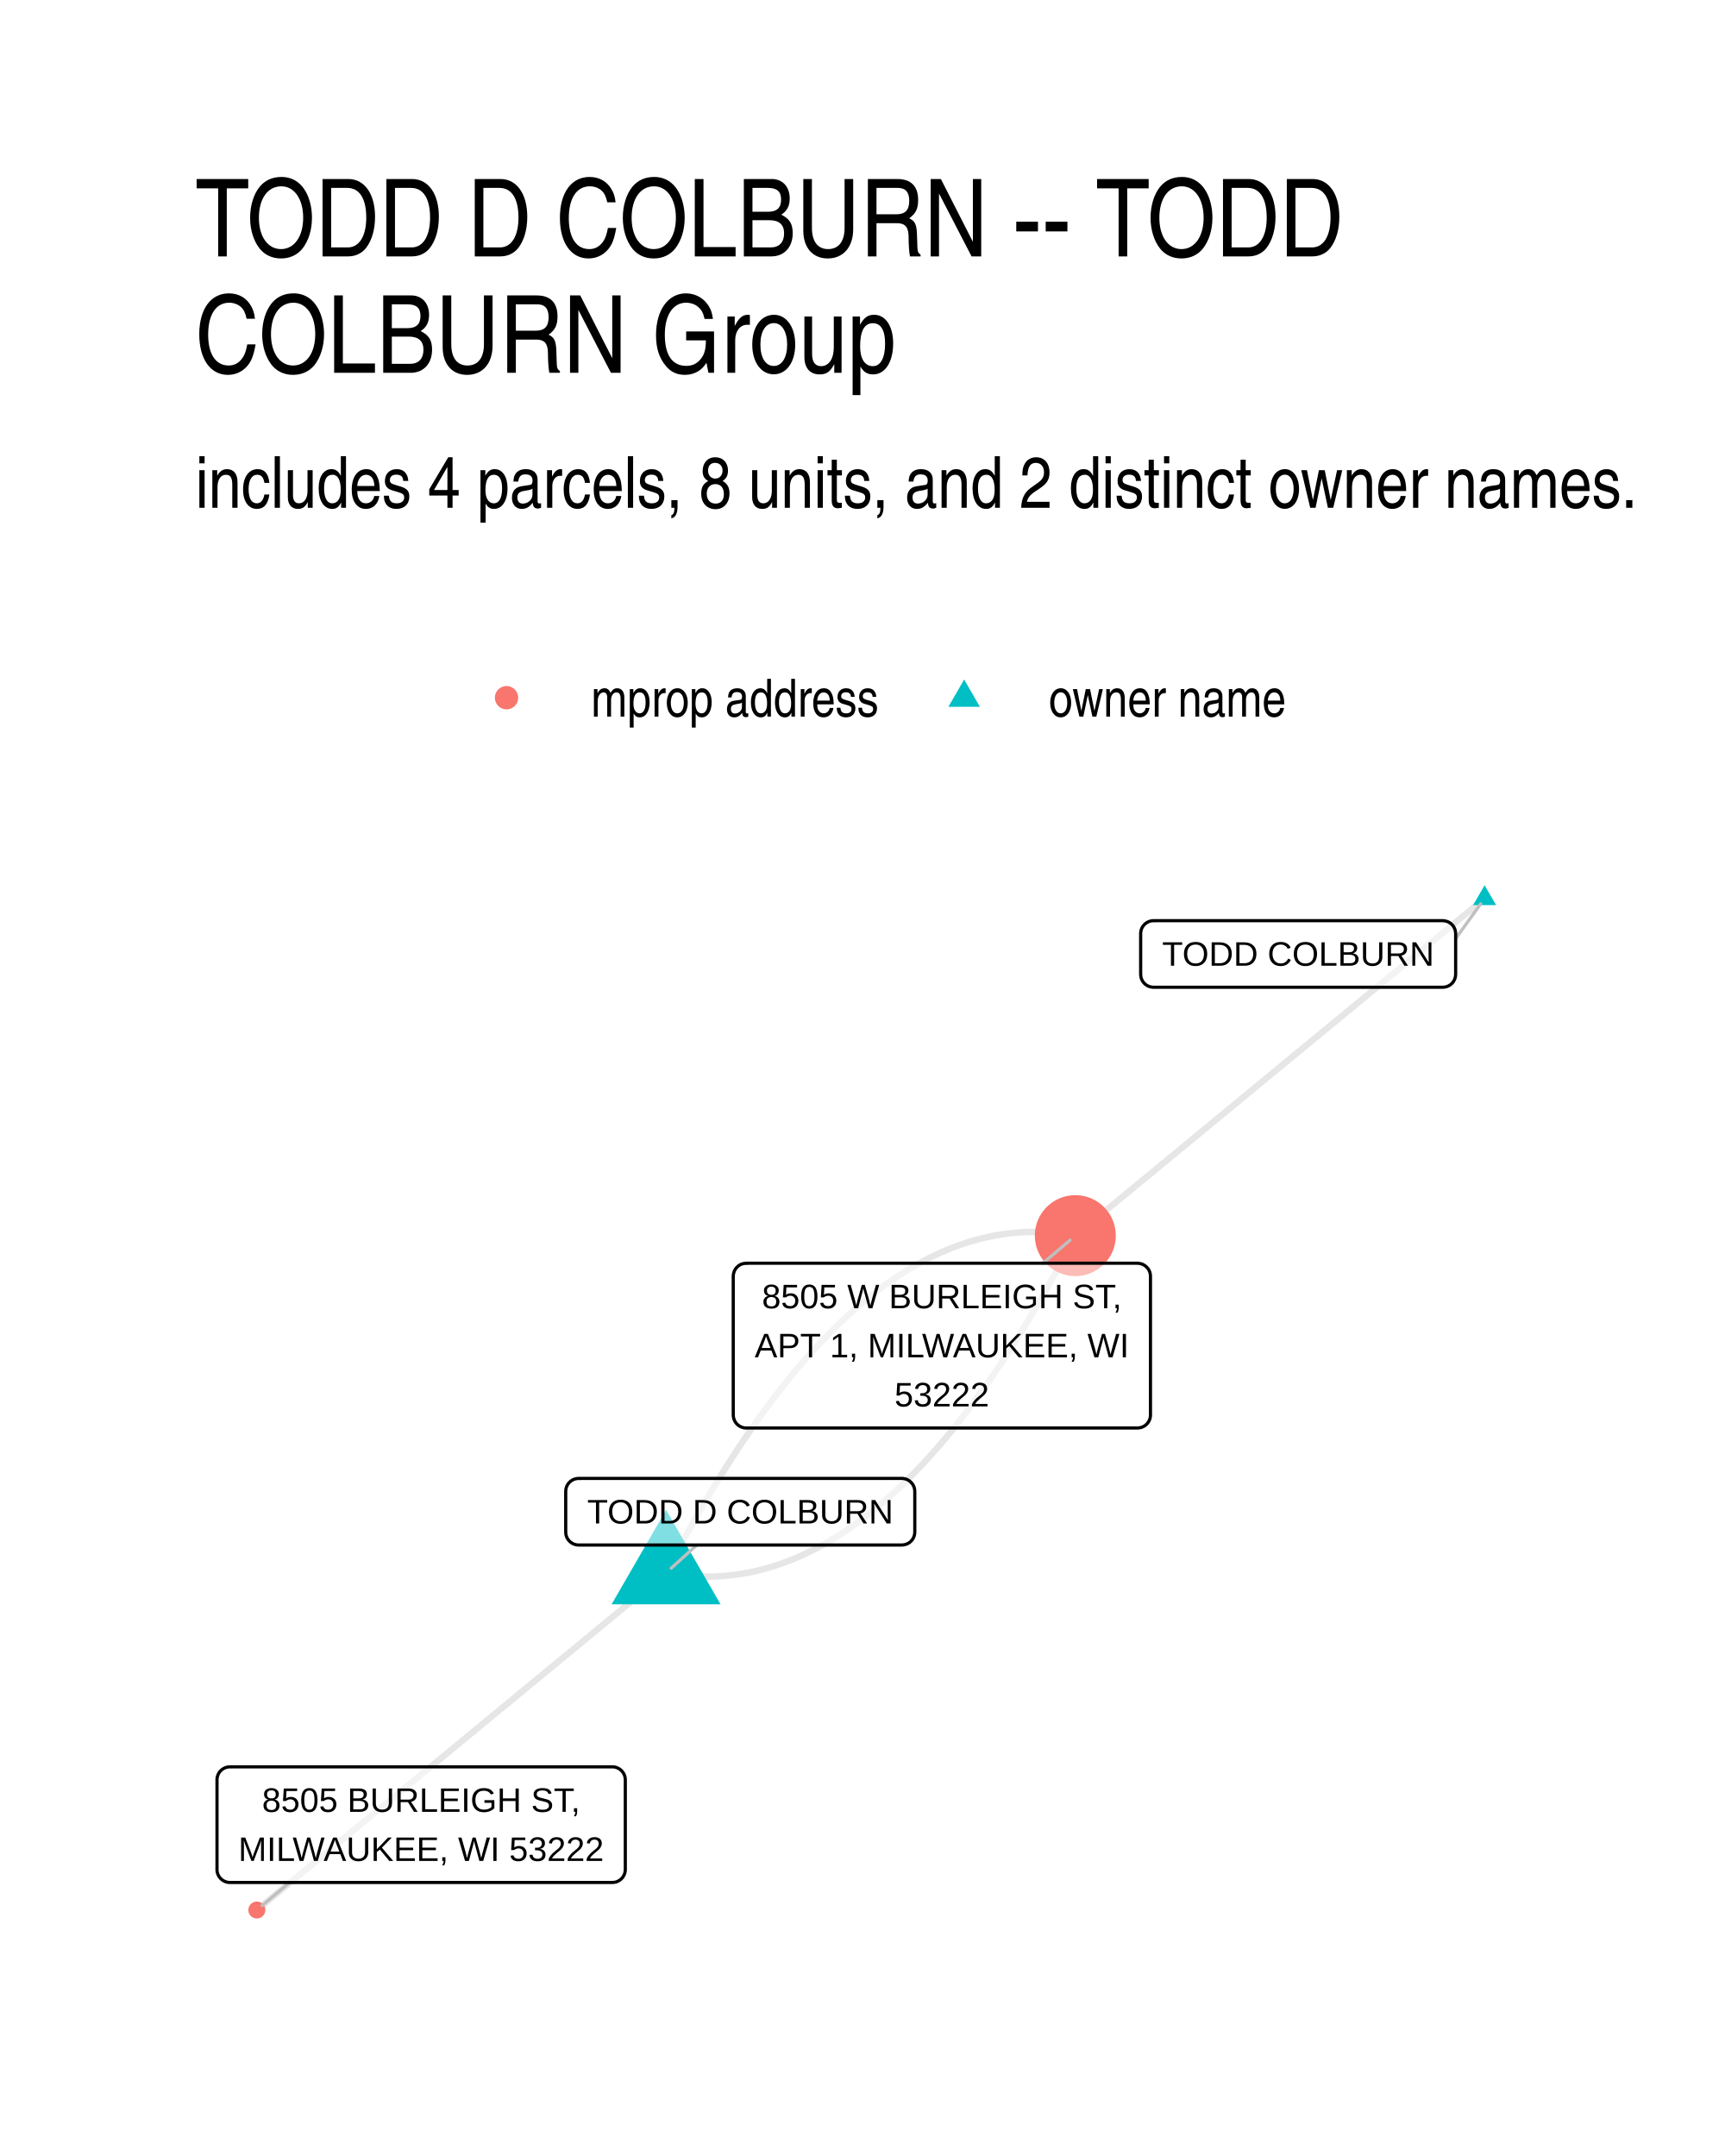
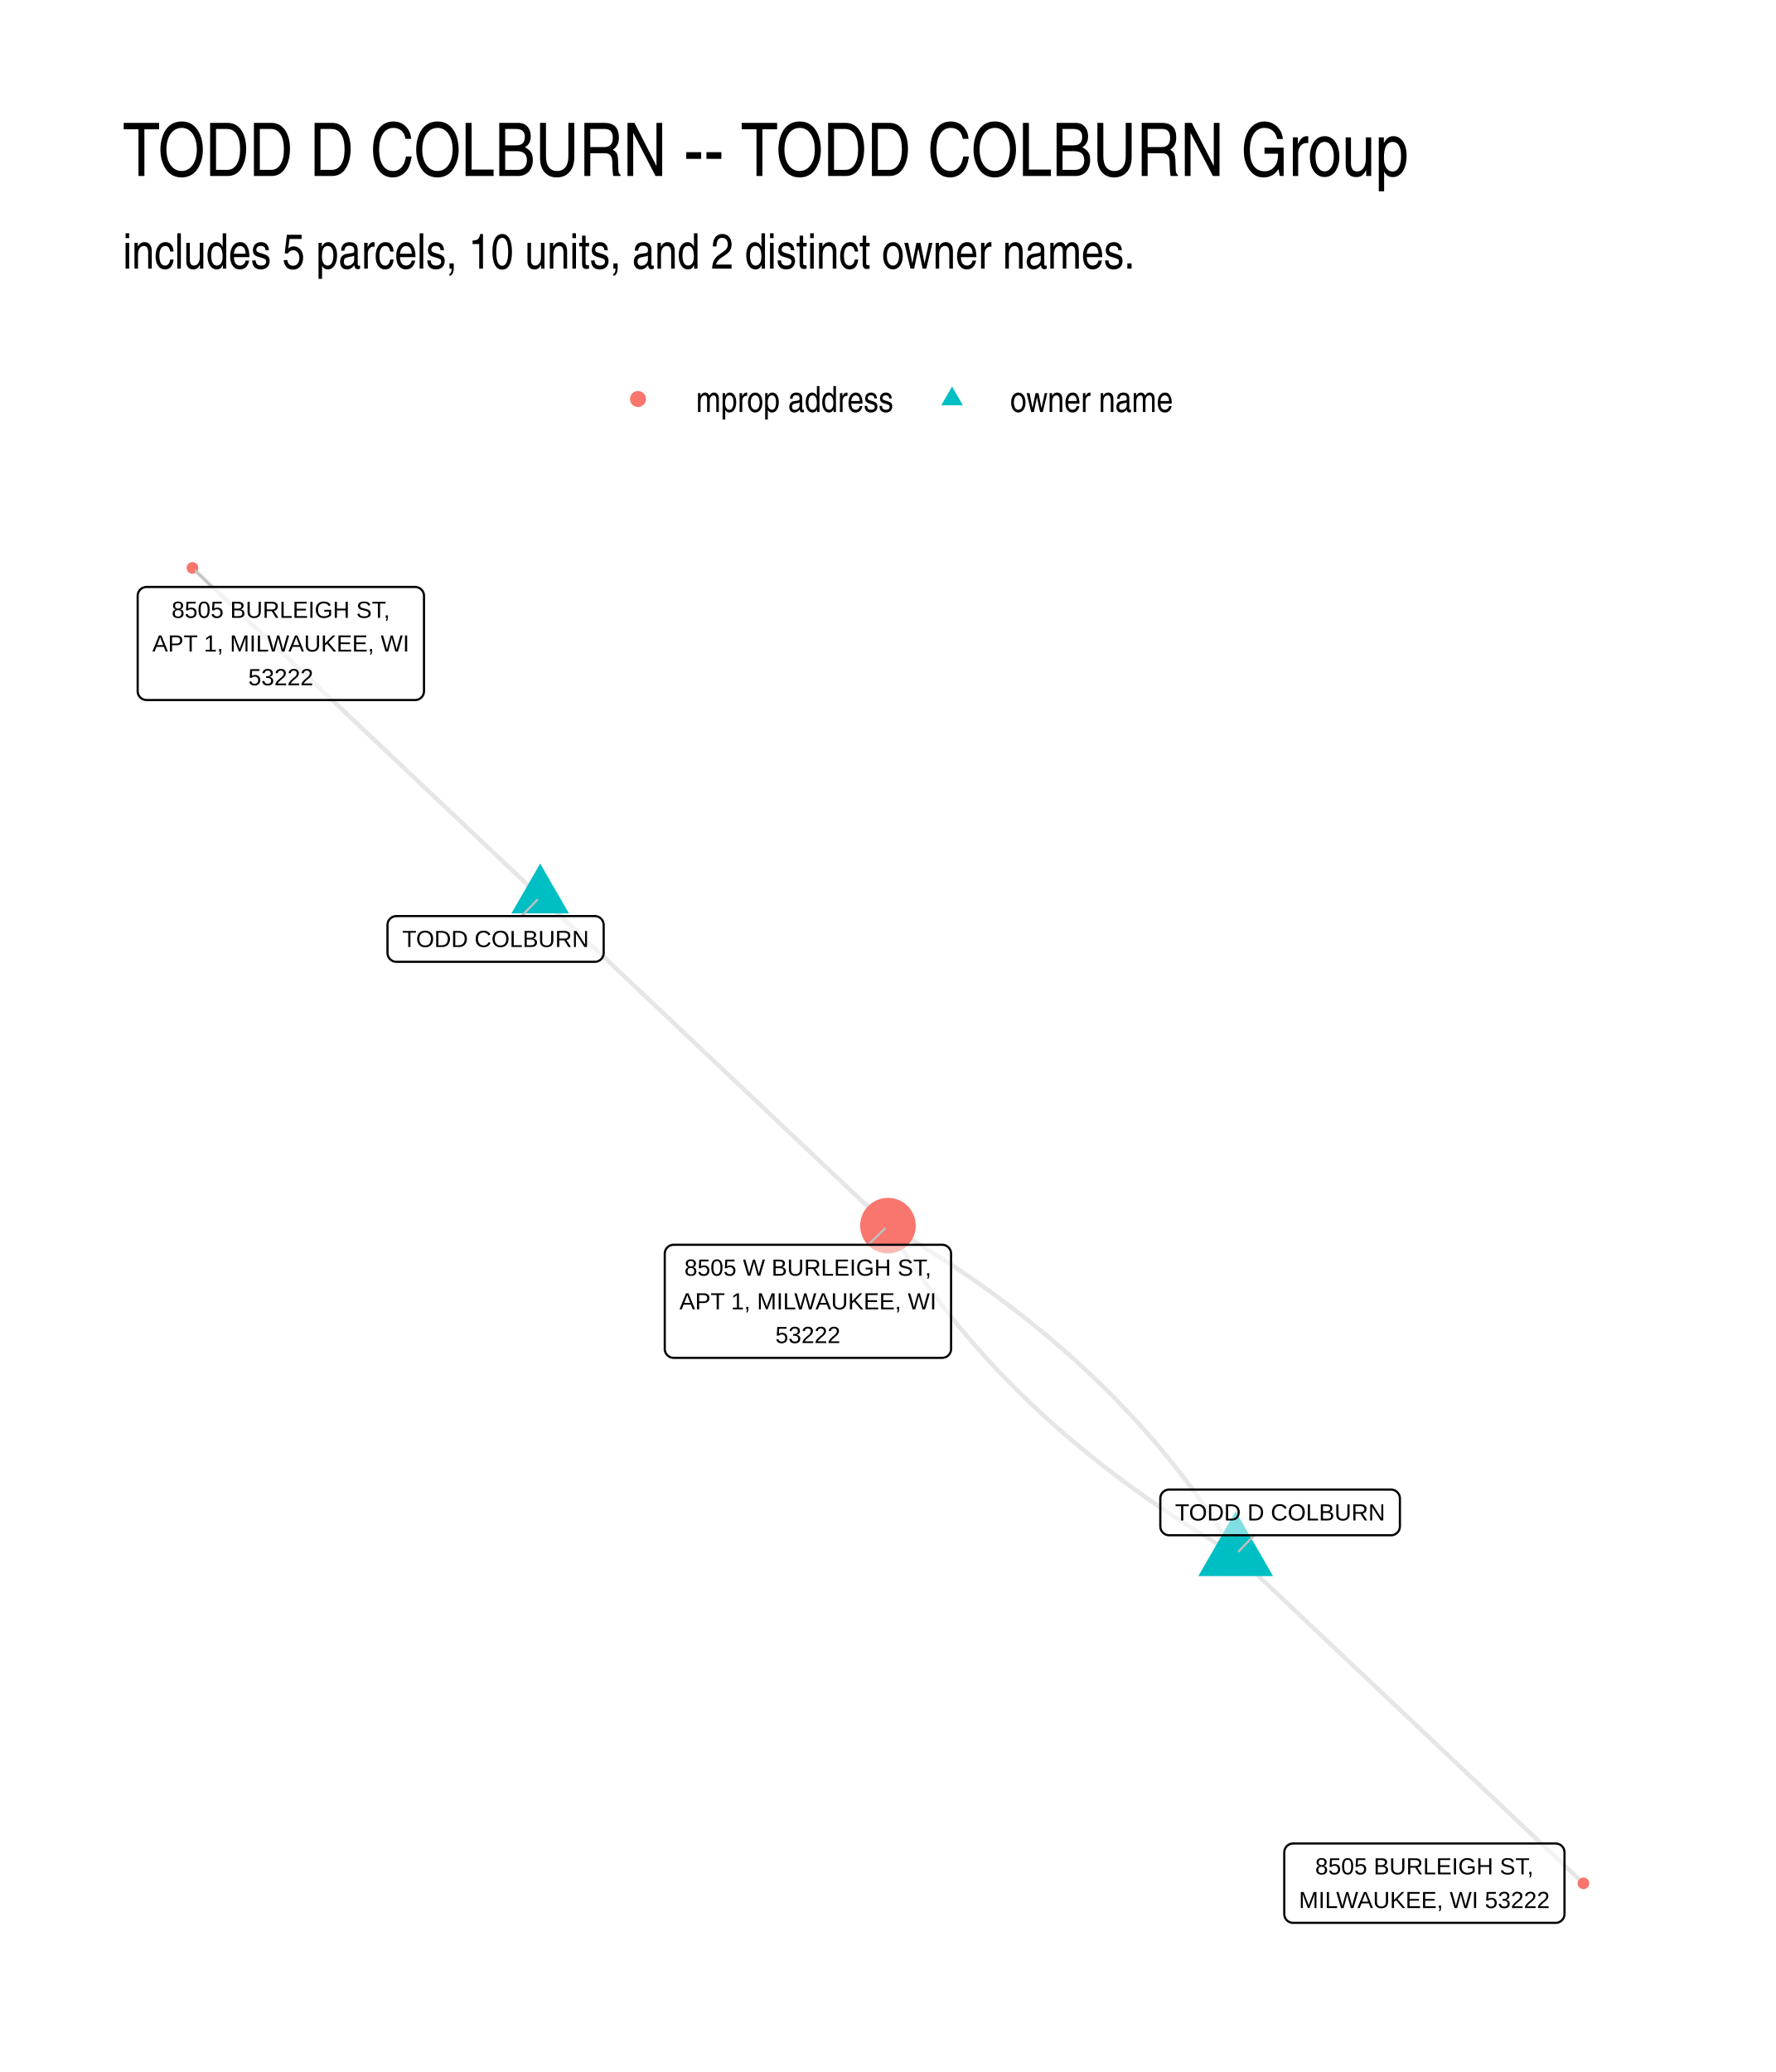
- <svg xmlns="http://www.w3.org/2000/svg" width="384" height="480" viewBox="0 0 288 360">
+ <svg xmlns="http://www.w3.org/2000/svg" width="576" height="672" viewBox="0 0 432 504">
  <g class="svglite">
    <defs>
      <style>.svglite line,.svglite polyline,.svglite polygon,.svglite path,.svglite circle{fill:none;stroke:#000000;stroke-linecap:round;stroke-linejoin:round;stroke-miterlimit:10.00}.svglite text{white-space:pre}.svglite g.glyphgroup path{fill:inherit;stroke:none}</style>
    </defs>
    <rect width="100%" height="100%" style="stroke-linecap:round;stroke-linejoin:round;stroke-miterlimit:10.00;stroke:none;fill:#FFFFFF" />
    <defs>
-       <clipPath id="cpMC4wMHwyODguMDB8MC4wMHwzNjAuMDA=">
-         <path d="M0 0h288v360H0z" />
+       <clipPath id="cpMC4wMHw0MzIuMDB8MC4wMHw1MDQuMDA=">
+         <path d="M0 0h432v504H0z" />
      </clipPath>
    </defs>
-     <g clip-path="url(#cpMC4wMHwyODguMDB8MC4wMHwzNjAuMDA=)">
-       <path d="M0 0h288v360H0z" style="stroke-width:1.07;stroke:none;fill:#FFFFFF" />
+     <g clip-path="url(#cpMC4wMHw0MzIuMDB8MC4wMHw1MDQuMDA=)">
+       <path d="M0 0h432v504H0z" style="stroke-width:1.07;stroke:none;fill:#FFFFFF" />
    </g>
    <defs>
-       <clipPath id="cpMzIuNjN8MjU4LjExfDE0MS41OHwzMjcuMzc=">
-         <path d="M32.63 141.58h225.48v185.8H32.63z" />
+       <clipPath id="cpMjkuODl8NDAyLjExfDEyMi4xNHw0NzQuMTE=">
+         <path d="M29.89 122.14h372.22v351.97H29.89z" />
      </clipPath>
    </defs>
-     <g clip-path="url(#cpMzIuNjN8MjU4LjExfDE0MS41OHwzMjcuMzc=)">
-       <path d="m247.86 150.02-.69.57-.69.57-.69.57-.69.57-.69.57-.69.56-.69.57-.69.57-.69.57-.69.57-.69.57-.69.57-.69.57-.69.56-.69.57-.69.57-.69.57-.69.57-.69.57-.69.57-.69.57-.69.56-.69.57-.69.57-.69.57-.69.57-.69.57-.69.57-.69.56-.69.57-.69.57-.69.57-.69.57-.69.57-.69.57-.69.57-.69.56-.69.57-.69.57-.69.57-.69.57-.7.57-.69.57-.69.57-.69.56-.69.57-.69.57-.69.57-.69.57-.69.57-.69.57-.69.56-.69.57-.69.57-.69.57-.69.57-.69.57-.69.57-.69.57-.69.56-.69.57-.69.57-.69.57-.69.57-.69.57-.69.57-.69.57-.69.56-.69.57-.69.57-.69.57-.69.57-.69.57-.69.57-.69.57-.69.56-.69.57-.69.57-.69.57-.69.57-.69.57-.69.57-.69.56-.69.57-.69.57-.69.57-.69.57-.69.57-.69.57-.69.57-.69.56-.69.57-.69.57-.69.57-.7.57-.69.57-.69.57-.69.57-.69.56m-68.32 56.31.72.12.72.11.73.1.72.09.72.07.72.05.72.04.72.03.72.01h.72l.72-.01.72-.03.71-.05.72-.06.71-.07.72-.08.71-.1.71-.12.72-.13.71-.14.71-.16.71-.17.71-.19.71-.2.7-.21.71-.23.71-.24.7-.26.71-.27.7-.28.71-.3.7-.32.7-.32.7-.35.7-.35.7-.37.7-.39.7-.39.7-.42.7-.42.69-.44.7-.46.69-.47.7-.48.69-.5.69-.51.7-.53.69-.54.69-.55.69-.57.69-.59.69-.59.69-.61.68-.63.69-.64.69-.65.68-.67.69-.68.68-.7.68-.71.69-.72.68-.74.68-.76.68-.76.68-.79.68-.79.67-.81.68-.82.68-.84.68-.86.67-.86.68-.88.67-.9.67-.91.67-.92.68-.94.67-.95.67-.97.67-.98.67-.99.67-1.01.66-1.02.67-1.04.67-1.05.66-1.06.67-1.08.66-1.1.66-1.1.67-1.13.66-1.13.66-1.15.66-1.17.66-1.18.66-1.19.66-1.21.66-1.22.65-1.23.66-1.25.65-1.27m-68.32 56.31-.69.57-.69.56-.69.57-.7.57-.69.57-.69.57-.69.57-.69.57-.69.56-.69.57-.69.57-.69.57-.69.57-.69.57-.69.57-.69.57-.69.56-.69.57-.69.57-.69.57-.69.57-.69.57-.69.57-.69.56-.69.57-.69.57-.69.57-.69.57-.69.57-.69.57-.69.57-.69.56-.69.57-.69.57-.69.57-.69.57-.69.57-.69.57-.69.57-.69.56-.69.57-.69.57-.69.57-.69.57-.69.57-.69.57-.69.56-.69.57-.69.57-.69.57-.69.57-.69.57-.69.57-.69.57-.69.56-.69.57-.7.57-.69.57-.69.57-.69.57-.69.57-.69.57-.69.56-.69.57-.69.57-.69.57-.69.57-.69.57-.69.57-.69.56-.69.57-.69.57-.69.57-.69.57-.69.57-.69.57-.69.57-.69.56-.69.57-.69.57-.69.57-.69.57-.69.57-.69.57-.69.57-.69.56-.69.57-.69.57-.69.57-.69.57-.69.57-.69.57-.69.56-.69.57-.69.57-.69.57-.69.57-.69.57-.69.57" style="stroke-width:1.07;stroke:#000000;stroke-opacity:0.10;stroke-linecap:butt" />
-       <path d="m111.21 262.63.65-1.27.66-1.25.65-1.23.66-1.22.66-1.21.66-1.19.66-1.18.66-1.17.66-1.15.66-1.13.67-1.13.66-1.1.66-1.1.67-1.08.66-1.06.67-1.05.67-1.04.66-1.02.67-1.01.67-.99.67-.98.67-.97.67-.95.67-.94.68-.92.67-.91.67-.9.68-.88.67-.86.68-.86.68-.83.67-.83.68-.81.68-.79.68-.79.68-.76.68-.76.68-.74.69-.72.68-.71.68-.7.69-.68.68-.67.69-.65.69-.64.68-.63.69-.61.69-.59.69-.59.69-.57.69-.55.69-.54.7-.53.69-.51.69-.5.7-.48.69-.47.7-.45.69-.45.7-.42.7-.42.7-.39.7-.39.7-.37.7-.35.7-.35.7-.32.7-.32.71-.3.7-.28.71-.27.7-.26.71-.24.71-.23.7-.21.71-.2.71-.19.71-.17.71-.16.71-.14.72-.13.71-.11.71-.11.72-.08.71-.07.72-.06.71-.05.72-.03.72-.01h.72l.72.01.72.03.72.04.72.05.72.07.72.09.73.1.72.11.72.12" style="stroke-width:1.07;stroke:#000000;stroke-opacity:0.10;stroke-linecap:butt" />
-       <path d="m247.86 147.81 1.92 3.32h-3.83zM111.21 252.12l9.09 15.76h-18.19z" style="stroke-width:0.71;stroke:none;fill:#00BFC4" />
-       <circle cx="179.53" cy="206.32" r="6.76" style="stroke-width:0.71;stroke:none;fill:#F8766D" />
-       <circle cx="42.88" cy="318.93" r="1.42" style="stroke-width:0.71;stroke:none;fill:#F8766D" />
-       <path d="m243.03 156.73 4.18-5.81M116.34 257.98l-4.28 3.87m62.05-50.92 4.54-3.85M48.34 314.33l-4.57 3.85" style="stroke-width:0.53;stroke:#BFBFBF" />
-       <path d="M192.6 164.85h48.27-.09l.35-.02.34-.07.33-.12.3-.17.27-.22.23-.26.18-.3.14-.32.08-.34.03-.34h0v-6.8h0l-.03-.35-.08-.33-.14-.32-.18-.3-.23-.26-.27-.22-.3-.17-.33-.12-.34-.07-.26-.02H192.6l.26.02-.35-.02-.34.04-.34.1-.31.15-.29.2-.25.24-.21.28-.16.3-.11.33-.05.35-.01.17v6.8l.01-.18v.35l.05.34.11.33.16.31.21.28.25.24.29.2.31.15.34.09.34.05z" style="stroke-width:0.53;fill:#FFFFFF;fill-opacity:0.50" />
-       <text x="216.74" y="161.25" lengthAdjust="spacingAndGlyphs" style="font-size:5.69px;font-family:&quot;Liberation Sans&quot;" text-anchor="middle" textLength="45.39">TODD COLBURN</text>
-       <path d="M96.61 257.98h53.96-.09l.35-.02.34-.07.32-.12.31-.17.26-.22.24-.26.18-.3.14-.32.08-.33.03-.35h0v-6.8h0l-.03-.34-.08-.34-.14-.32-.18-.29-.24-.26-.26-.22-.31-.18-.32-.12-.34-.07-.26-.02H96.61l.26.02-.35-.02-.34.05-.34.09-.31.15-.29.2-.25.24-.21.28-.16.31-.11.33-.05.34-.01.17v6.8l.01-.17v.34l.05.35.11.33.16.3.21.28.25.24.29.2.31.15.34.1.34.04z" style="stroke-width:0.53;fill:#FFFFFF;fill-opacity:0.50" />
-       <text x="123.59" y="254.38" lengthAdjust="spacingAndGlyphs" style="font-size:5.69px;font-family:&quot;Liberation Sans&quot;" text-anchor="middle" textLength="51.08">TODD D COLBURN</text>
-       <path d="M124.58 238.44h65.34-.09l.35-.02.34-.07.32-.12.3-.17.27-.22.23-.26.19-.3.14-.32.08-.33.03-.35h0v-23.19h0l-.03-.34-.08-.34-.14-.32-.19-.29-.23-.26-.27-.22-.3-.18-.32-.12-.34-.07-.26-.02h-65.34l.26.02-.34-.01-.35.04-.33.09-.32.15-.28.2-.25.24-.21.28-.16.31-.11.33-.06.34-.01.17v23.19l.01-.17v.34l.06.35.11.33.16.3.21.28.25.24.28.2.32.15.33.1.35.04z" style="stroke-width:0.53;fill:#FFFFFF;fill-opacity:0.50" />
-       <text x="157.25" y="218.45" lengthAdjust="spacingAndGlyphs" style="font-size:5.69px;font-family:&quot;Liberation Sans&quot;" text-anchor="middle" textLength="60.03">8505 W BURLEIGH ST,</text>
-       <text x="157.25" y="226.64" lengthAdjust="spacingAndGlyphs" style="font-size:5.69px;font-family:&quot;Liberation Sans&quot;" text-anchor="middle" textLength="62.45">APT 1, MILWAUKEE, WI</text>
-       <text x="157.25" y="234.84" lengthAdjust="spacingAndGlyphs" style="font-size:5.69px;font-family:&quot;Liberation Sans&quot;" text-anchor="middle" textLength="15.78">53222</text>
-       <path d="M38.39 314.33h63.85-.09l.35-.02.34-.06.32-.13.3-.17.27-.22.23-.26.19-.3.14-.32.08-.33.03-.35h0v-14.99h0l-.03-.35-.08-.33-.14-.32-.19-.3-.23-.26-.27-.22-.3-.17-.32-.13-.34-.07-.26-.01H38.39l.26.01-.35-.01-.34.04-.34.1-.31.15-.29.2-.25.24-.21.27-.16.31-.11.33-.06.35v15.16-.17.34l.06.35.11.33.16.3.21.28.25.24.29.2.31.15.34.1.34.04z" style="stroke-width:0.53;fill:#FFFFFF;fill-opacity:0.50" />
-       <text x="70.31" y="302.54" lengthAdjust="spacingAndGlyphs" style="font-size:5.69px;font-family:&quot;Liberation Sans&quot;" text-anchor="middle" textLength="53.08">8505 BURLEIGH ST,</text>
-       <text x="70.31" y="310.73" lengthAdjust="spacingAndGlyphs" style="font-size:5.69px;font-family:&quot;Liberation Sans&quot;" text-anchor="middle" textLength="60.97">MILWAUKEE, WI 53222</text>
+     <g clip-path="url(#cpMjkuODl8NDAyLjExfDEyMi4xNHw0NzQuMTE=)">
+       <path d="m131.4 218.13-.85-.81-.86-.8-.85-.81-.86-.81-.85-.81-.85-.81-.86-.81-.85-.8-.86-.81-.85-.81-.86-.81-.85-.81-.86-.8-.85-.81-.86-.81-.85-.81-.85-.81-.86-.8-.85-.81-.86-.81-.85-.81-.86-.81-.85-.8-.86-.81-.85-.81-.85-.81-.86-.81-.85-.8-.86-.81-.85-.81-.86-.81-.85-.81-.86-.8-.85-.81-.86-.81-.85-.81-.85-.81-.86-.8-.85-.81-.86-.81-.85-.81-.86-.81-.85-.8-.86-.81-.85-.81-.85-.81-.86-.81-.85-.8-.86-.81-.85-.81-.86-.81-.85-.81-.86-.8-.85-.81-.86-.81-.85-.81-.85-.81-.86-.8-.85-.81-.86-.81-.85-.81-.86-.81-.85-.8-.86-.81-.85-.81-.85-.81-.86-.81-.85-.81-.86-.8-.85-.81-.86-.81-.85-.81-.86-.81-.85-.8-.85-.81-.86-.81-.85-.81-.86-.81-.85-.8-.86-.81-.85-.81-.86-.81-.85-.81-.86-.8-.85-.81-.85-.81-.86-.81-.85-.81-.86-.8-.85-.81-.86-.81-.85-.81-.86-.81-.85-.8-.85-.81-.86-.81-.85-.81-.86-.81-.85-.8m84.59 79.99.86.81.85.81.86.81.85.8.85.81.86.81.85.81.86.81.85.8.86.81.85.81.86.81.85.81.86.8.85.81.85.81.86.81.85.81.86.8.85.81.86.81.85.81.86.81.85.8.85.81.86.81.85.81.86.81.85.8.86.81.85.81.86.81.85.81.85.8.86.81.85.81.86.81.85.81.86.8.85.81.86.81.85.81.86.81.85.8.85.81.86.81.85.81.86.81.85.8.86.81.85.81.86.81.85.81.85.8.86.81.85.81.86.81.85.81.86.8.85.81.86.81.85.81.86.81.85.81.85.8.86.81.85.81.86.81.85.81.86.8.85.81.86.81.85.81.85.81.86.8.85.81.86.81.85.81.86.81.85.8.86.81.85.81.86.81.85.81.85.8.86.81.85.81.86.81.85.81.86.8.85.81.86.81.85.81.85.81.86.8.85.81.86.81.85.81.86.81m84.59 79.99-.57-.96-.58-.96-.59-.95-.59-.95-.6-.95-.6-.94-.61-.94-.61-.94-.62-.93-.63-.93-.63-.93-.64-.93-.64-.92-.65-.92-.66-.91-.66-.92-.66-.91-.67-.9-.68-.91-.68-.9-.69-.89-.7-.9-.7-.89-.7-.89-.72-.88-.71-.89-.73-.87-.73-.88-.73-.87-.74-.87-.75-.87-.75-.86-.76-.86-.76-.86-.77-.86-.77-.85-.78-.84-.79-.85-.79-.84-.8-.84-.8-.84-.81-.83-.81-.83-.82-.82-.83-.83-.83-.82-.84-.82-.84-.81-.85-.81-.86-.81-.86-.8-.86-.81-.87-.79-.88-.8-.88-.79-.89-.79-.9-.79-.9-.78-.9-.78-.92-.78-.91-.77-.93-.77-.92-.77-.94-.77-.94-.76-.94-.76-.96-.75-.95-.76-.97-.75-.97-.74-.97-.75-.98-.74-.99-.73-.99-.74-.99-.73-1.01-.73-1.01-.72-1.01-.72-1.02-.72-1.03-.72-1.03-.71-1.04-.71-1.04-.7-1.05-.71-1.05-.7-1.06-.69-1.07-.7-1.07-.69-1.08-.69-1.08-.68-1.09-.68-1.09-.68-1.1-.68-1.11-.67-1.11-.67-1.12-.66-1.12-.67-1.13-.66-1.13-.65m84.59 79.99.86.81.85.81.86.8.85.81.86.81.85.81.86.81.85.8.86.81.85.81.85.81.86.81.85.8.86.81.85.81.86.81.85.81.86.8.85.81.86.81.85.81.85.81.86.8.85.81.86.81.85.81.86.81.85.8.86.81.85.81.86.81.85.81.85.8.86.81.85.81.86.81.85.81.86.8.85.81.86.81.85.81.85.81.86.8.85.81.86.81.85.81.86.81.85.8.86.81.85.81.86.81.85.81.85.8.86.81.85.81.86.81.85.81.86.8.85.81.86.81.85.81.86.81.85.8.85.81.86.81.85.81.86.81.85.8.86.81.85.81.86.81.85.81.86.8.85.81.85.81.86.81.85.81.86.8.85.81.86.81.85.81.86.81.85.8.85.81.86.81.85.81.86.81.85.81.86.8.85.81.86.81.85.81.86.81.85.8.85.81.86.81.85.81.86.81.85.8m-84.6-79.99-1.13-.66-1.13-.66-1.12-.66-1.12-.67-1.11-.67-1.11-.67-1.1-.67-1.09-.68-1.09-.68-1.08-.69-1.08-.69-1.07-.69-1.07-.69-1.06-.7-1.05-.7-1.05-.7-1.04-.71-1.04-.71-1.03-.71-1.03-.71-1.02-.72-1.01-.72-1.01-.73-1-.73-1-.73-.99-.73-.99-.74-.98-.74-.97-.74-.97-.75-.96-.75-.96-.75-.95-.76-.95-.75-.94-.77-.93-.76-.93-.77-.93-.77-.91-.77-.91-.78-.91-.78-.9-.79-.89-.78-.89-.79-.89-.79-.87-.8-.88-.8-.86-.8-.86-.8-.86-.81-.85-.81-.84-.82-.84-.82-.83-.82-.82-.82-.82-.83-.82-.83-.81-.83-.8-.83-.8-.84-.79-.84-.79-.85-.78-.85-.77-.85-.77-.85-.76-.86-.76-.86-.75-.86-.75-.87-.74-.87-.73-.87-.73-.88-.72-.88-.72-.88-.71-.89-.71-.88-.7-.9-.69-.89-.69-.9-.69-.9-.67-.9-.68-.91-.66-.91-.66-.91-.66-.92-.65-.92-.64-.92-.64-.92-.63-.93-.62-.93-.63-.94-.61-.93-.61-.95-.6-.94-.6-.95-.59-.95-.59-.95-.58-.95-.57-.96" style="stroke-width:1.07;stroke:#000000;stroke-opacity:0.10;stroke-linecap:butt" />
+       <path d="m131.4 210.05 7 12.12h-13.99zm169.19 157.56 9.1 15.76H291.5z" style="stroke-width:0.71;stroke:none;fill:#00BFC4" />
+       <circle cx="46.81" cy="138.14" r="1.42" style="stroke-width:0.71;stroke:none;fill:#F8766D" />
+       <circle cx="216" cy="298.13" r="6.76" style="stroke-width:0.71;stroke:none;fill:#F8766D" />
+       <circle cx="385.19" cy="458.11" r="1.42" style="stroke-width:0.71;stroke:none;fill:#F8766D" />
+       <path d="m126.88 222.83 3.78-3.93m174.43 154.54-3.76 3.91M51.59 142.77l-4.02-3.89m163.65 163.9 4.01-3.91" style="stroke-width:0.53;stroke:#BFBFBF" />
+       <path d="M96.42 233.95h48.27-.09l.35-.01.34-.07.33-.13.3-.17.27-.22.23-.26.18-.29.14-.32.08-.34.03-.35h0v-6.8h0l-.03-.34-.08-.34-.14-.32-.18-.29-.23-.26-.27-.22-.3-.18-.33-.12-.34-.07-.26-.02H96.42l.26.02-.35-.01-.34.04-.34.1-.31.14-.29.2-.25.24-.21.28-.16.31-.11.33-.05.34-.01.17v6.8l.01-.17v.35l.05.34.11.33.16.31.21.27.25.24.29.2.31.15.34.1.34.04z" style="stroke-width:0.53;fill:#FFFFFF;fill-opacity:0.50" />
+       <text x="120.55" y="230.35" lengthAdjust="spacingAndGlyphs" style="font-size:5.69px;font-family:&quot;Liberation Sans&quot;" text-anchor="middle" textLength="45.39">TODD COLBURN</text>
+       <path d="M284.42 373.44h53.96-.09l.35-.01.34-.07.32-.13.3-.17.27-.22.23-.26.19-.29.14-.32.08-.34.03-.35h0v-6.79h0l-.03-.35-.08-.34-.14-.32-.19-.29-.23-.26-.27-.22-.3-.18-.32-.12-.34-.07-.26-.01h-53.96l.26.01-.35-.01-.34.04-.34.1-.31.14-.29.2-.25.24-.21.28-.16.31-.11.33-.05.34-.01.18v6.79l.01-.17v.35l.05.34.11.33.16.31.21.27.25.25.29.19.31.15.34.1.34.04z" style="stroke-width:0.53;fill:#FFFFFF;fill-opacity:0.50" />
+       <text x="311.4" y="369.84" lengthAdjust="spacingAndGlyphs" style="font-size:5.69px;font-family:&quot;Liberation Sans&quot;" text-anchor="middle" textLength="51.08">TODD D COLBURN</text>
+       <path d="M35.65 170.28h65.33-.09l.35-.02.34-.07.33-.12.3-.17.27-.22.23-.26.18-.3.14-.32.08-.34.03-.34h0v-23.19h0l-.03-.34-.08-.34-.14-.32-.18-.29-.23-.26-.27-.22-.3-.18-.33-.12-.34-.07-.26-.02H35.65l.26.02-.35-.02-.34.05-.34.09-.31.15-.29.2-.25.24-.21.28-.16.31-.11.33-.06.34v23.36-.18.35l.06.35.11.33.16.3.21.28.25.24.29.2.31.15.34.09.34.05z" style="stroke-width:0.53;fill:#FFFFFF;fill-opacity:0.50" />
+       <text x="68.31" y="150.29" lengthAdjust="spacingAndGlyphs" style="font-size:5.69px;font-family:&quot;Liberation Sans&quot;" text-anchor="middle" textLength="53.08">8505 BURLEIGH ST,</text>
+       <text x="68.31" y="158.48" lengthAdjust="spacingAndGlyphs" style="font-size:5.69px;font-family:&quot;Liberation Sans&quot;" text-anchor="middle" textLength="62.45">APT 1, MILWAUKEE, WI</text>
+       <text x="68.31" y="166.68" lengthAdjust="spacingAndGlyphs" style="font-size:5.69px;font-family:&quot;Liberation Sans&quot;" text-anchor="middle" textLength="15.78">53222</text>
+       <path d="M163.87 330.29h65.33-.09l.35-.02.34-.07.33-.12.3-.17.27-.22.23-.26.18-.3.14-.32.08-.34.03-.34h0v-23.19h0l-.03-.34-.08-.34-.14-.32-.18-.29-.23-.27-.27-.21-.3-.18-.33-.12-.34-.07-.26-.02h-65.33l.26.02-.35-.02-.35.05-.33.09-.31.15-.29.2-.25.24-.21.28-.16.31-.11.33-.06.34v23.36-.18.35l.06.35.11.32.16.31.21.28.25.24.29.2.31.15.33.09.35.05z" style="stroke-width:0.53;fill:#FFFFFF;fill-opacity:0.50" />
+       <text x="196.53" y="310.3" lengthAdjust="spacingAndGlyphs" style="font-size:5.69px;font-family:&quot;Liberation Sans&quot;" text-anchor="middle" textLength="60.03">8505 W BURLEIGH ST,</text>
+       <text x="196.53" y="318.49" lengthAdjust="spacingAndGlyphs" style="font-size:5.69px;font-family:&quot;Liberation Sans&quot;" text-anchor="middle" textLength="62.45">APT 1, MILWAUKEE, WI</text>
+       <text x="196.53" y="326.69" lengthAdjust="spacingAndGlyphs" style="font-size:5.69px;font-family:&quot;Liberation Sans&quot;" text-anchor="middle" textLength="15.78">53222</text>
+       <path d="M314.57 467.72h63.85-.09l.35-.01.34-.07.32-.12.31-.18.26-.22.24-.26.18-.29.14-.32.08-.34.03-.35h0v-14.99h0l-.03-.34-.08-.34-.14-.32-.18-.29-.24-.26-.26-.22-.31-.18-.32-.12-.34-.07-.26-.02h-63.85l.26.02-.35-.01-.34.04-.34.09-.31.15-.29.2-.25.24-.21.28-.16.31-.11.33-.05.34-.01.17v14.99l.01-.17v.35l.05.34.11.33.16.31.21.28.25.24.29.2.31.14.34.1.34.04z" style="stroke-width:0.53;fill:#FFFFFF;fill-opacity:0.50" />
+       <text x="346.49" y="455.93" lengthAdjust="spacingAndGlyphs" style="font-size:5.69px;font-family:&quot;Liberation Sans&quot;" text-anchor="middle" textLength="53.08">8505 BURLEIGH ST,</text>
+       <text x="346.49" y="464.12" lengthAdjust="spacingAndGlyphs" style="font-size:5.69px;font-family:&quot;Liberation Sans&quot;" text-anchor="middle" textLength="60.97">MILWAUKEE, WI 53222</text>
    </g>
-     <g clip-path="url(#cpMC4wMHwyODguMDB8MC4wMHwzNjAuMDA=)">
-       <circle cx="84.57" cy="116.5" r="1.95" style="stroke-width:0.71;stroke:none;fill:#F8766D" />
-       <path d="m160.97 113.46 2.63 4.56h-5.26z" style="stroke-width:0.71;stroke:none;fill:#00BFC4" />
-       <text x="98.69" y="119.66" lengthAdjust="spacingAndGlyphs" style="font-size:8.80px;font-weight:0;font-family:&quot;Nimbus Sans Narrow&quot;" textLength="48.16">mprop address</text>
-       <text x="175.09" y="119.66" lengthAdjust="spacingAndGlyphs" style="font-size:8.80px;font-weight:0;font-family:&quot;Nimbus Sans Narrow&quot;" textLength="39.72">owner name</text>
-       <text x="32.63" y="84.79" lengthAdjust="spacingAndGlyphs" style="font-size:12.00px;font-weight:0;font-family:&quot;Nimbus Sans Narrow&quot;" textLength="241.17">includes 4 parcels, 8 units, and 2 distinct owner names.</text>
-       <text x="32.63" y="42.81" lengthAdjust="spacingAndGlyphs" style="font-size:18.00px;font-weight:0;font-family:&quot;Nimbus Sans Narrow&quot;" textLength="194.31">TODD D COLBURN -- TODD</text>
-       <text x="32.63" y="62.25" lengthAdjust="spacingAndGlyphs" style="font-size:18.00px;font-weight:0;font-family:&quot;Nimbus Sans Narrow&quot;" textLength="122.16">COLBURN Group</text>
+     <g clip-path="url(#cpMC4wMHw0MzIuMDB8MC4wMHw1MDQuMDA=)">
+       <circle cx="155.2" cy="97.06" r="1.95" style="stroke-width:0.71;stroke:none;fill:#F8766D" />
+       <path d="m231.6 94.02 2.63 4.56h-5.26z" style="stroke-width:0.71;stroke:none;fill:#00BFC4" />
+       <text x="169.32" y="100.22" lengthAdjust="spacingAndGlyphs" style="font-size:8.80px;font-weight:0;font-family:&quot;Nimbus Sans Narrow&quot;" textLength="48.16">mprop address</text>
+       <text x="245.72" y="100.22" lengthAdjust="spacingAndGlyphs" style="font-size:8.80px;font-weight:0;font-family:&quot;Nimbus Sans Narrow&quot;" textLength="39.72">owner name</text>
+       <text x="29.89" y="65.35" lengthAdjust="spacingAndGlyphs" style="font-size:12.00px;font-weight:0;font-family:&quot;Nimbus Sans Narrow&quot;" textLength="246.64">includes 5 parcels, 10 units, and 2 distinct owner names.</text>
+       <text x="29.89" y="42.81" lengthAdjust="spacingAndGlyphs" style="font-size:18.00px;font-weight:0;font-family:&quot;Nimbus Sans Narrow&quot;" textLength="320.58">TODD D COLBURN -- TODD COLBURN Group</text>
    </g>
  </g>
</svg>
